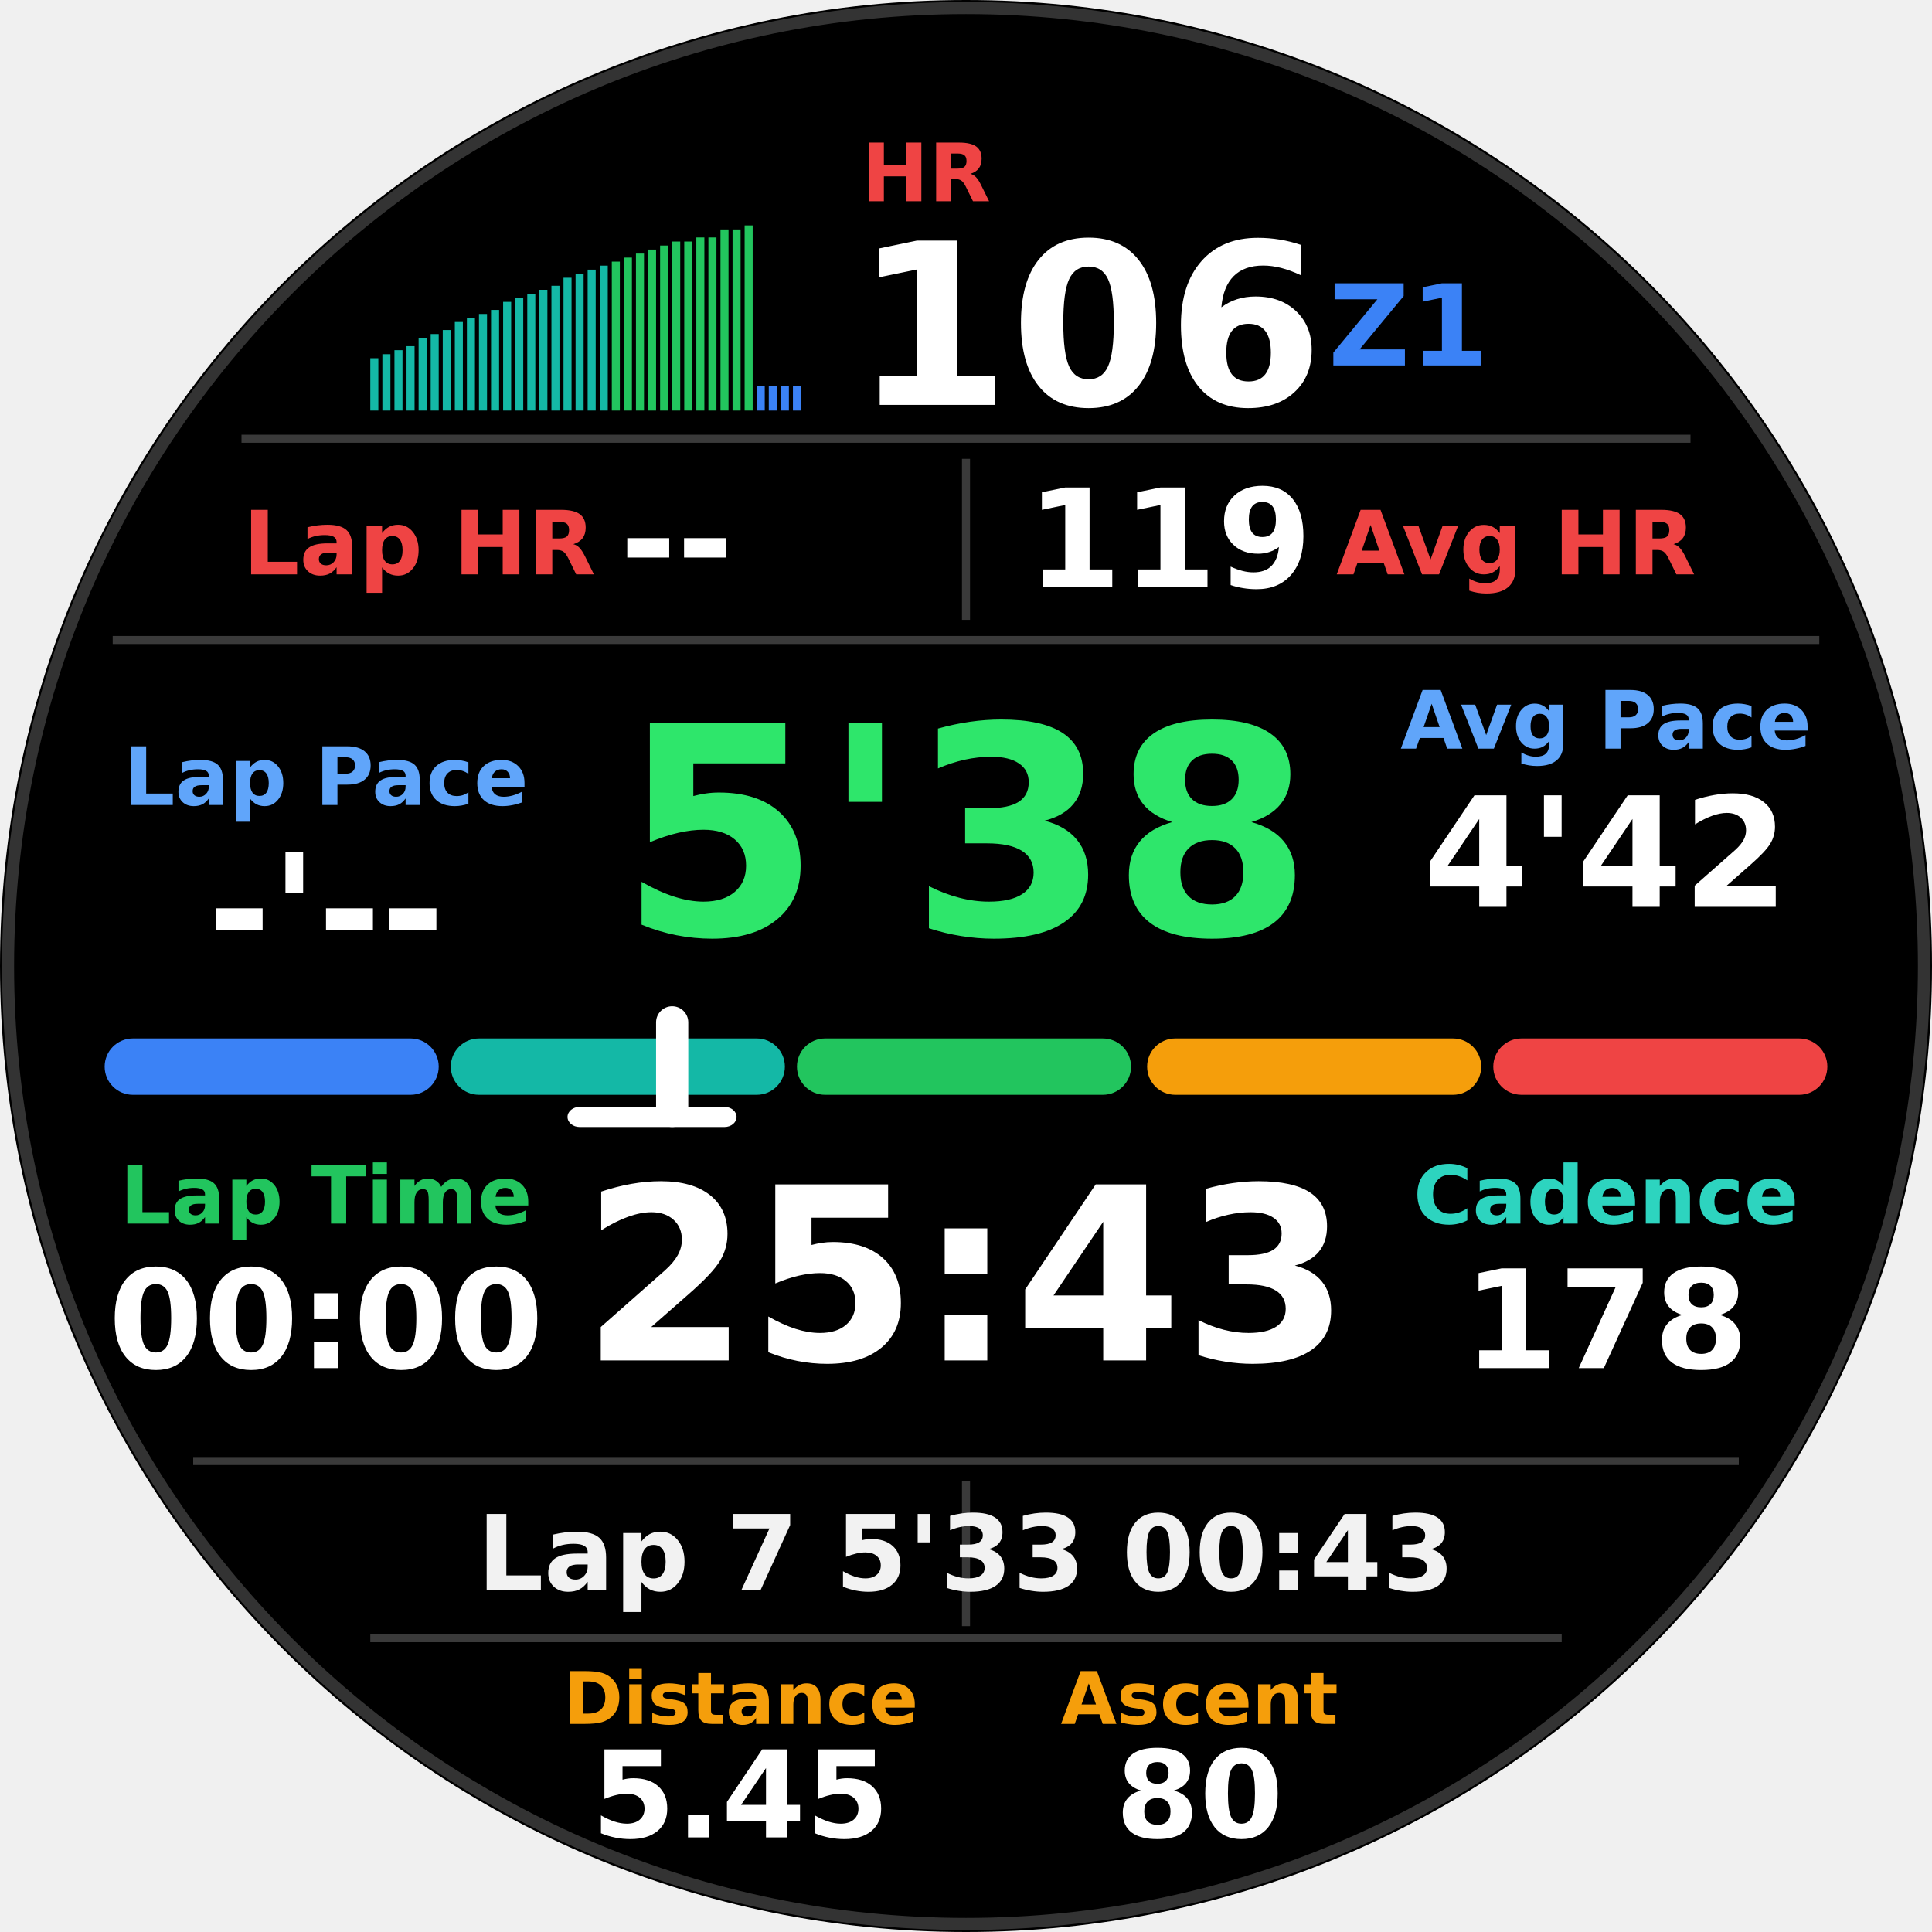
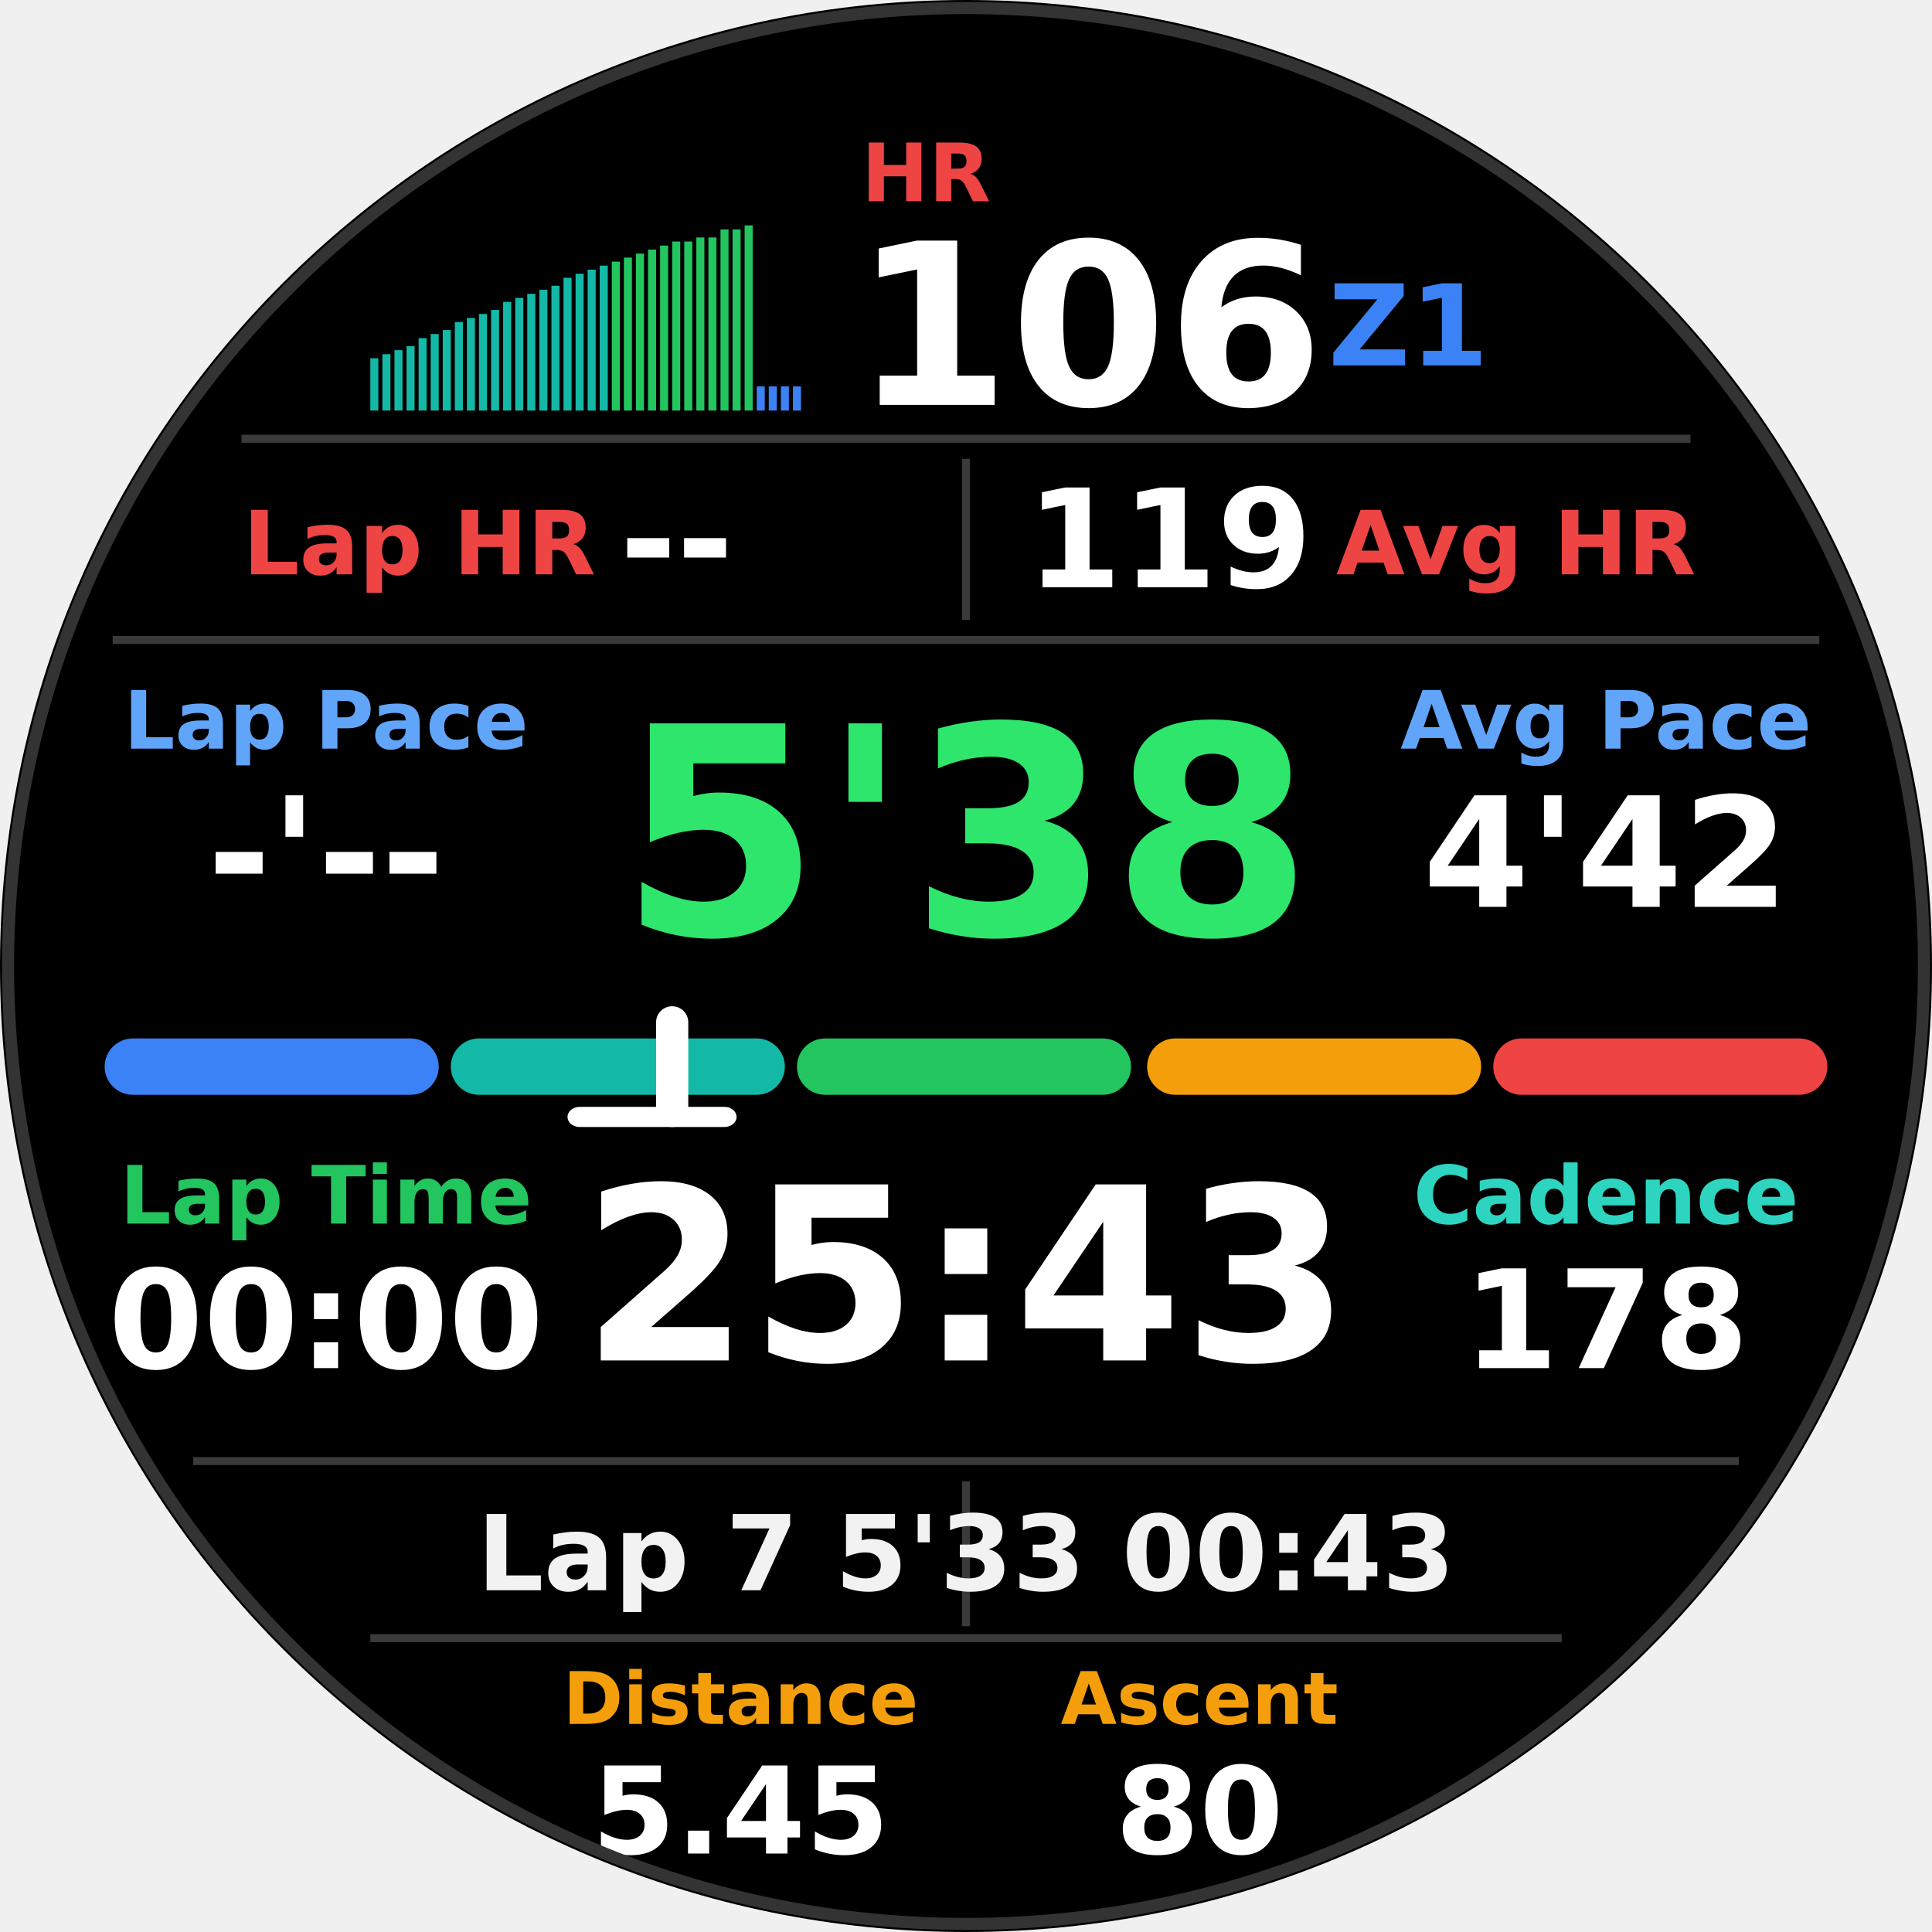
<svg xmlns="http://www.w3.org/2000/svg" width="480" height="480" viewBox="0 0 480 480">
  <defs>
    <clipPath id="round1">
      <circle cx="240" cy="240" r="240" />
    </clipPath>
  </defs>
  <circle cx="240" cy="240" r="239" fill="#000" />
  <g clip-path="url(#round1)">
    <rect x="0" y="0" width="480" height="480" rx="0" fill="#000000" />
    <rect x="60" y="108" width="360" height="2" rx="0" fill="#3a3a3a" />
-     <rect x="239" y="114" width="2" height="40" rx="0" fill="#3a3a3a" />
    <rect x="28" y="158" width="424" height="2" rx="0" fill="#3a3a3a" />
    <rect x="48" y="362" width="384" height="2" rx="0" fill="#3a3a3a" />
-     <rect x="239" y="368" width="2" height="36" rx="0" fill="#3a3a3a" />
    <rect x="92" y="406" width="296" height="2" rx="0" fill="#3a3a3a" />
    <rect x="92" y="89" width="2" height="13" rx="0" fill="#14b8a6" />
    <rect x="95" y="88" width="2" height="14" rx="0" fill="#14b8a6" />
    <rect x="98" y="87" width="2" height="15" rx="0" fill="#14b8a6" />
    <rect x="101" y="86" width="2" height="16" rx="0" fill="#14b8a6" />
    <rect x="104" y="84" width="2" height="18" rx="0" fill="#14b8a6" />
    <rect x="107" y="83" width="2" height="19" rx="0" fill="#14b8a6" />
    <rect x="110" y="82" width="2" height="20" rx="0" fill="#14b8a6" />
    <rect x="113" y="80" width="2" height="22" rx="0" fill="#14b8a6" />
    <rect x="116" y="79" width="2" height="23" rx="0" fill="#14b8a6" />
    <rect x="119" y="78" width="2" height="24" rx="0" fill="#14b8a6" />
    <rect x="122" y="77" width="2" height="25" rx="0" fill="#14b8a6" />
    <rect x="125" y="75" width="2" height="27" rx="0" fill="#14b8a6" />
    <rect x="128" y="74" width="2" height="28" rx="0" fill="#14b8a6" />
    <rect x="131" y="73" width="2" height="29" rx="0" fill="#14b8a6" />
    <rect x="134" y="72" width="2" height="30" rx="0" fill="#14b8a6" />
    <rect x="137" y="71" width="2" height="31" rx="0" fill="#14b8a6" />
    <rect x="140" y="69" width="2" height="33" rx="0" fill="#14b8a6" />
    <rect x="143" y="68" width="2" height="34" rx="0" fill="#14b8a6" />
    <rect x="146" y="67" width="2" height="35" rx="0" fill="#14b8a6" />
    <rect x="149" y="66" width="2" height="36" rx="0" fill="#14b8a6" />
    <rect x="152" y="65" width="2" height="37" rx="0" fill="#22c55e" />
    <rect x="155" y="64" width="2" height="38" rx="0" fill="#22c55e" />
    <rect x="158" y="63" width="2" height="39" rx="0" fill="#22c55e" />
    <rect x="161" y="62" width="2" height="40" rx="0" fill="#22c55e" />
    <rect x="164" y="61" width="2" height="41" rx="0" fill="#22c55e" />
    <rect x="167" y="60" width="2" height="42" rx="0" fill="#22c55e" />
    <rect x="170" y="60" width="2" height="42" rx="0" fill="#22c55e" />
    <rect x="173" y="59" width="2" height="43" rx="0" fill="#22c55e" />
    <rect x="176" y="59" width="2" height="43" rx="0" fill="#22c55e" />
    <rect x="179" y="57" width="2" height="45" rx="0" fill="#22c55e" />
    <rect x="182" y="57" width="2" height="45" rx="0" fill="#22c55e" />
    <rect x="185" y="56" width="2" height="46" rx="0" fill="#22c55e" />
    <rect x="188" y="96" width="2" height="6" rx="0" fill="#3b82f6" />
    <rect x="191" y="96" width="2" height="6" rx="0" fill="#3b82f6" />
    <rect x="194" y="96" width="2" height="6" rx="0" fill="#3b82f6" />
    <rect x="197" y="96" width="2" height="6" rx="0" fill="#3b82f6" />
    <text x="214" y="50" text-anchor="start" font-size="20" fill="#ef4444" font-family="'DejaVu Sans',Arial,sans-serif" font-weight="600">HR</text>
    <text x="212" y="100.6" text-anchor="start" font-size="56" fill="#ffffff" font-family="'DejaVu Sans',Arial,sans-serif" font-weight="600">106</text>
    <text x="148" y="142.7" text-anchor="end" font-size="22" fill="#ef4444" font-family="'DejaVu Sans',Arial,sans-serif" font-weight="600">Lap HR</text>
    <text x="154" y="145.9" text-anchor="start" font-size="34" fill="#ffffff" font-family="'DejaVu Sans',Arial,sans-serif" font-weight="600">--</text>
    <text x="332" y="142.7" text-anchor="start" font-size="22" fill="#ef4444" font-family="'DejaVu Sans',Arial,sans-serif" font-weight="600">Avg HR</text>
    <text x="326" y="145.9" text-anchor="end" font-size="34" fill="#ffffff" font-family="'DejaVu Sans',Arial,sans-serif" font-weight="600">119</text>
-     <text x="81" y="200" text-anchor="middle" font-size="20" fill="#60a5fa" font-family="'DejaVu Sans',Arial,sans-serif" font-weight="600">Lap Pace</text>
-     <text x="81" y="239.3" text-anchor="middle" font-size="38" fill="#ffffff" font-family="'DejaVu Sans',Arial,sans-serif" font-weight="600">-'--</text>
+     <text x="81" y="186" text-anchor="middle" font-size="20" fill="#60a5fa" font-family="'DejaVu Sans',Arial,sans-serif" font-weight="600">Lap Pace</text>
+     <text x="81" y="225.3" text-anchor="middle" font-size="38" fill="#ffffff" font-family="'DejaVu Sans',Arial,sans-serif" font-weight="600">-'--</text>
    <text x="240" y="232.2" text-anchor="middle" font-size="72" fill="#2ee66b" font-family="'DejaVu Sans',Arial,sans-serif" font-weight="600">5'38</text>
    <text x="399" y="186" text-anchor="middle" font-size="20" fill="#60a5fa" font-family="'DejaVu Sans',Arial,sans-serif" font-weight="600">Avg Pace</text>
    <text x="399" y="225.3" text-anchor="middle" font-size="38" fill="#ffffff" font-family="'DejaVu Sans',Arial,sans-serif" font-weight="600">4'42</text>
    <text x="81" y="304" text-anchor="middle" font-size="20" fill="#22c55e" font-family="'DejaVu Sans',Arial,sans-serif" font-weight="600">Lap Time</text>
    <text x="81" y="339.9" text-anchor="middle" font-size="34" fill="#ffffff" font-family="'DejaVu Sans',Arial,sans-serif" font-weight="600">00:00</text>
    <text x="240" y="338" text-anchor="middle" font-size="60" fill="#ffffff" font-family="'DejaVu Sans',Arial,sans-serif" font-weight="600">25:43</text>
    <text x="399" y="304" text-anchor="middle" font-size="20" fill="#2dd4bf" font-family="'DejaVu Sans',Arial,sans-serif" font-weight="600">Cadence</text>
    <text x="399" y="339.9" text-anchor="middle" font-size="34" fill="#ffffff" font-family="'DejaVu Sans',Arial,sans-serif" font-weight="600">178</text>
    <text x="184" y="428.3" text-anchor="middle" font-size="18" fill="#f59e0b" font-family="'DejaVu Sans',Arial,sans-serif" font-weight="600">Distance</text>
-     <text x="184" y="456.5" text-anchor="middle" font-size="30" fill="#ffffff" font-family="'DejaVu Sans',Arial,sans-serif" font-weight="600">5.45</text>
+     <text x="184" y="460.5" text-anchor="middle" font-size="30" fill="#ffffff" font-family="'DejaVu Sans',Arial,sans-serif" font-weight="600">5.45</text>
    <text x="298" y="428.3" text-anchor="middle" font-size="18" fill="#f59e0b" font-family="'DejaVu Sans',Arial,sans-serif" font-weight="600">Ascent</text>
-     <text x="298" y="456.5" text-anchor="middle" font-size="30" fill="#ffffff" font-family="'DejaVu Sans',Arial,sans-serif" font-weight="600">80</text>
+     <text x="298" y="460.5" text-anchor="middle" font-size="30" fill="#ffffff" font-family="'DejaVu Sans',Arial,sans-serif" font-weight="600">80</text>
+     <rect x="239" y="114" width="2" height="40" rx="0" fill="#3a3a3a" />
+     <rect x="239" y="368" width="2" height="36" rx="0" fill="#3a3a3a" />
    <text x="330" y="90.8" text-anchor="start" font-size="28" fill="#3b82f6" font-family="'DejaVu Sans',Arial,sans-serif" font-weight="600">Z1</text>
    <rect x="26" y="258" width="83" height="14" rx="7" fill="#3b82f6" />
    <rect x="112" y="258" width="83" height="14" rx="7" fill="#14b8a6" />
    <rect x="198" y="258" width="83" height="14" rx="7" fill="#22c55e" />
    <rect x="285" y="258" width="83" height="14" rx="7" fill="#f59e0b" />
    <rect x="371" y="258" width="83" height="14" rx="7" fill="#ef4444" />
    <rect x="141" y="275" width="42" height="5" rx="3" fill="#ffffff" />
    <rect x="163" y="250" width="8" height="30" rx="4" fill="#ffffff" />
    <text x="240" y="395.1" text-anchor="middle" font-size="26" fill="#f2f2f2" font-family="'DejaVu Sans',Arial,sans-serif" font-weight="600">Lap 7  5'33  00:43</text>
  </g>
  <circle cx="240" cy="240" r="238" fill="none" stroke="#333" stroke-width="3" />
</svg>
